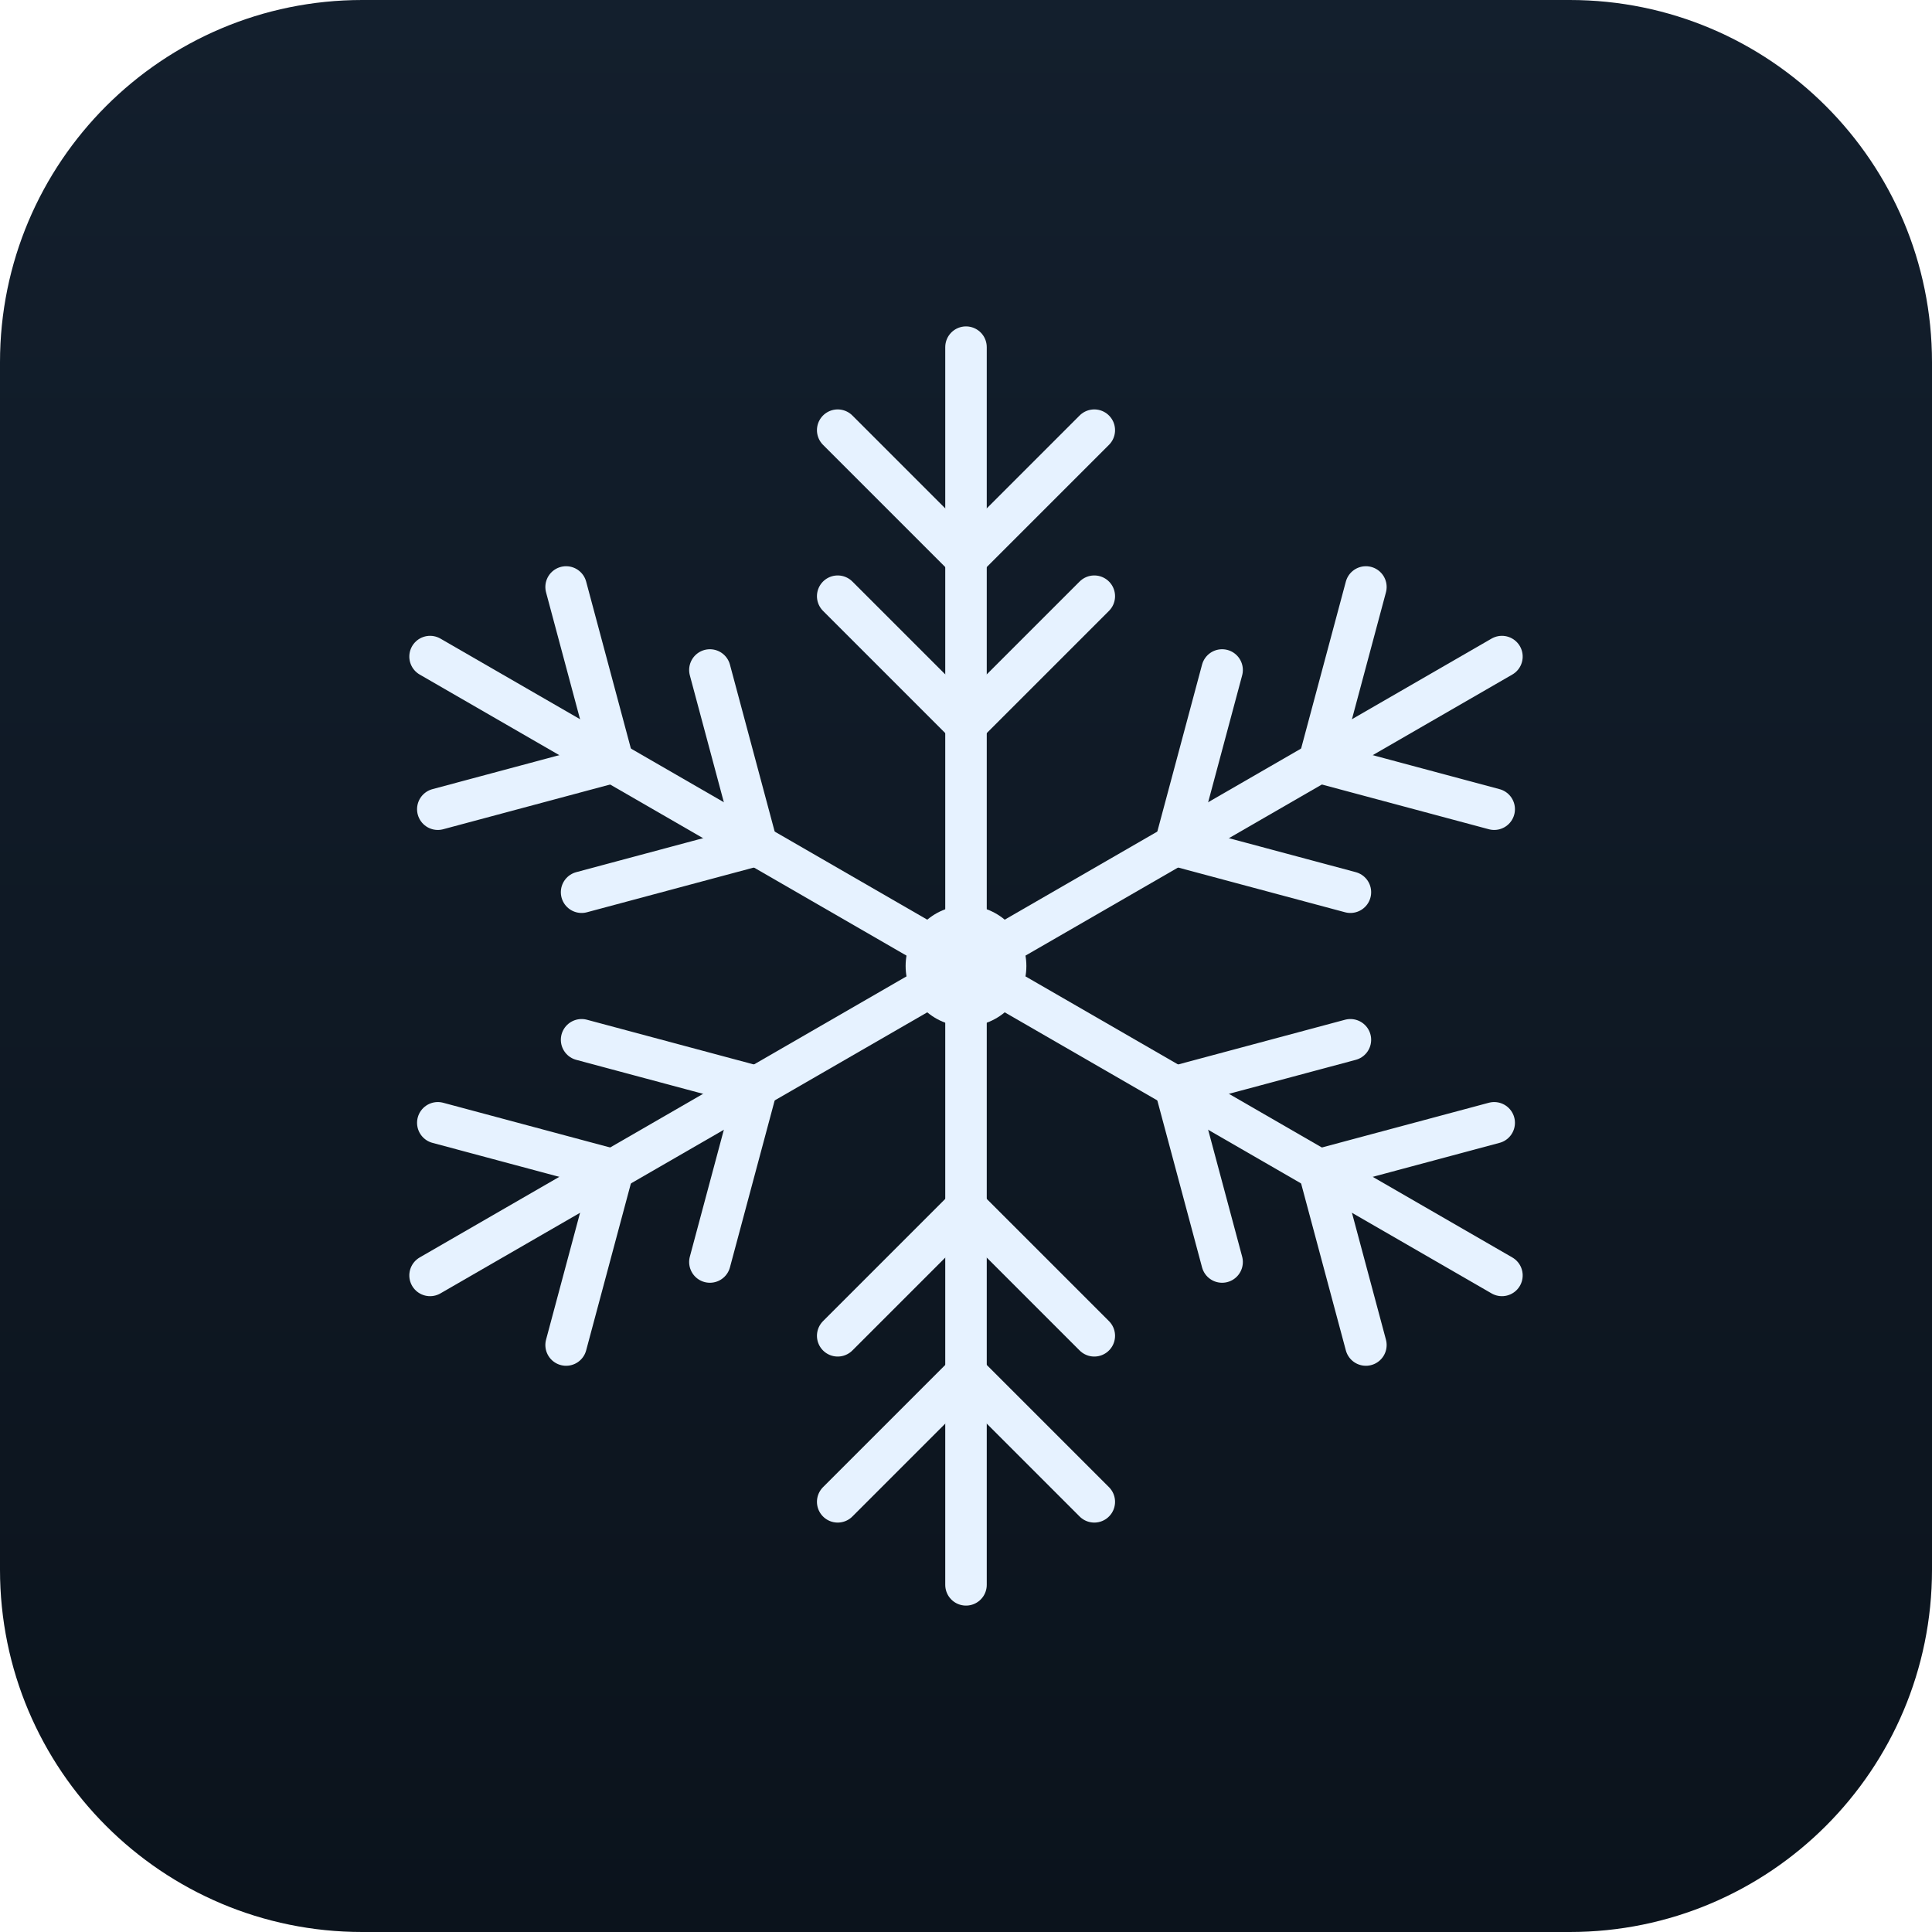
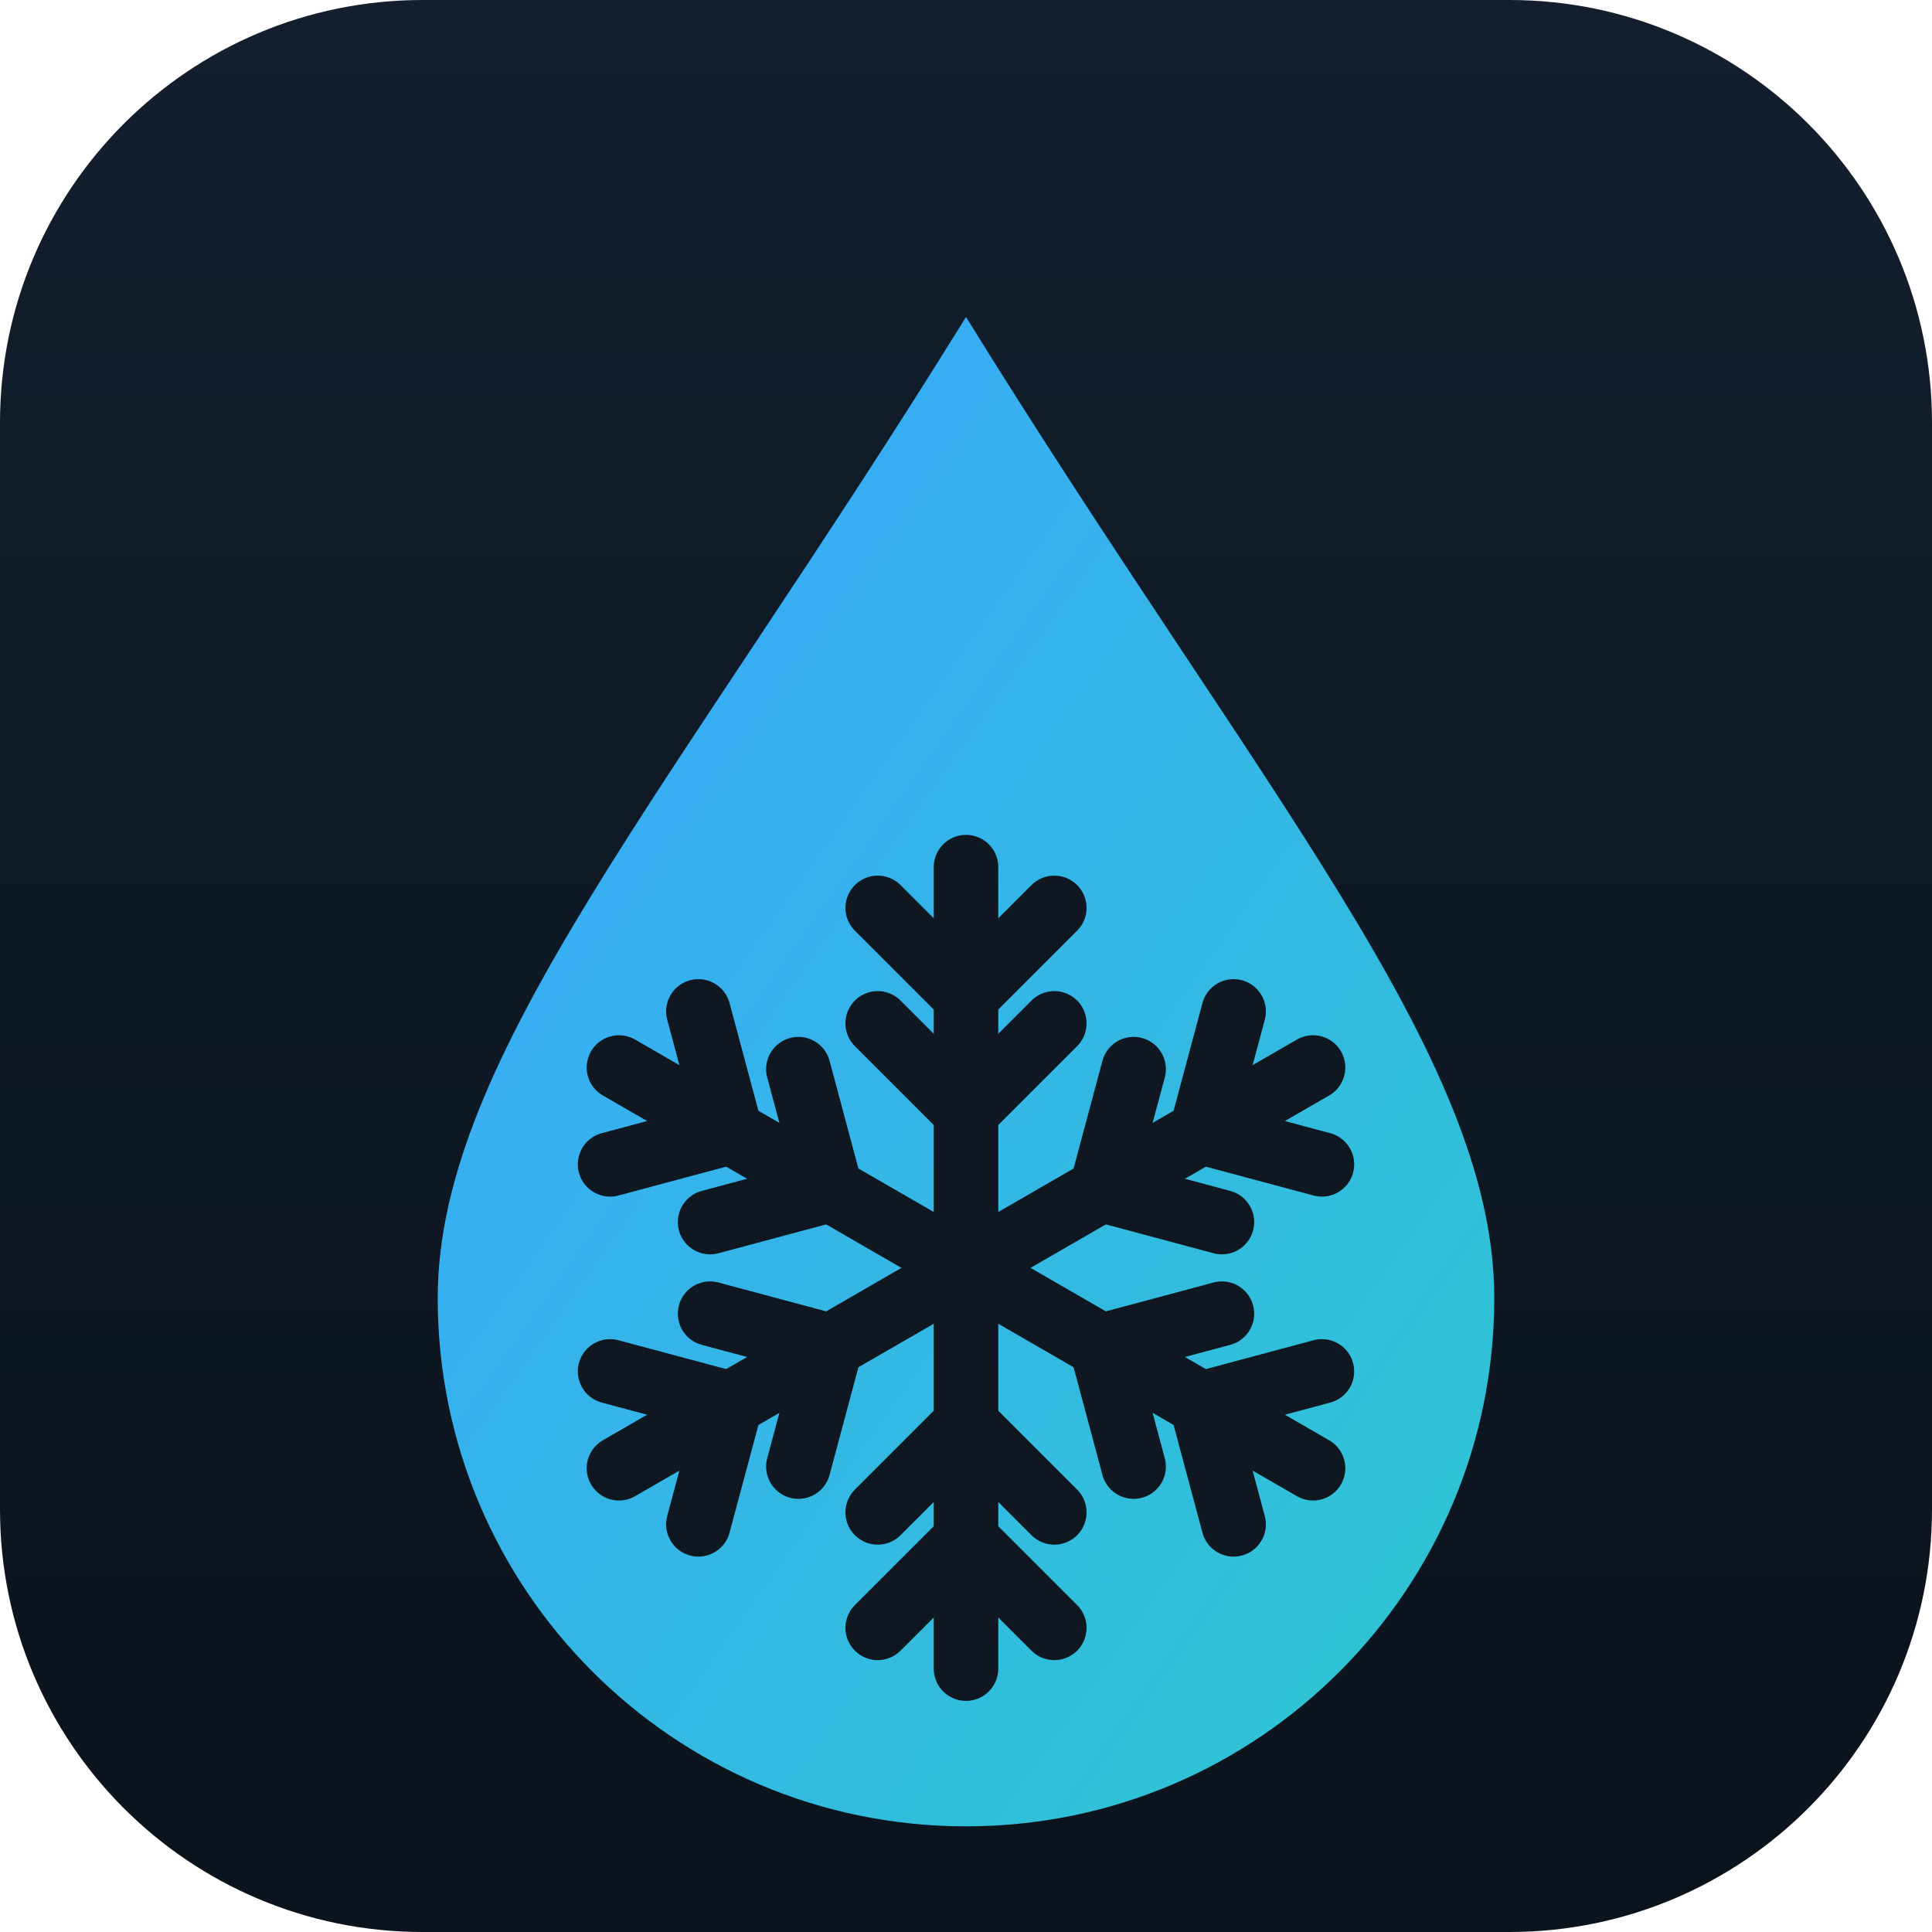
<svg xmlns="http://www.w3.org/2000/svg" viewBox="0 0 512 512">
  <defs>
    <linearGradient id="bg" x1="0" y1="0" x2="0" y2="1">
      <stop offset="0" stop-color="#131f2d" />
      <stop offset="1" stop-color="#0b131c" />
    </linearGradient>
+     <linearGradient id="drop" x1="0" y1="0" x2="1" y2="1">
+       <stop offset="0" stop-color="#3aa6ff" />
+       <stop offset="1" stop-color="#2ec6cf" />
+     </linearGradient>
  </defs>
-   <rect width="512" height="512" rx="96" fill="url(#bg)" />
-   <g stroke="#e6f2ff" stroke-width="11" stroke-linecap="round" fill="none">
+   <rect width="512" height="512" rx="112" fill="url(#bg)" />
+   <path d="M256 84 C334 210 396 280 396 344 a140 140 0 1 1 -280 0 C116 280 178 210 256 84 Z" fill="url(#drop)" />
+   <g stroke="#0f1720" stroke-width="19" stroke-linecap="round" fill="none" transform="translate(256 336) scale(0.9) translate(-256 -336)">
    <g id="arm">
-       <line x1="256" y1="256" x2="256" y2="92" />
-       <line x1="256" y1="148" x2="222" y2="114" />
-       <line x1="256" y1="148" x2="290" y2="114" />
-       <line x1="256" y1="192" x2="222" y2="158" />
-       <line x1="256" y1="192" x2="290" y2="158" />
+       <line x1="256" y1="336" x2="256" y2="218" />
+       <line x1="256" y1="256" x2="230" y2="230" />
+       <line x1="256" y1="256" x2="282" y2="230" />
+       <line x1="256" y1="290" x2="230" y2="264" />
+       <line x1="256" y1="290" x2="282" y2="264" />
    </g>
-     <use href="#arm" transform="rotate(60 256 256)" />
-     <use href="#arm" transform="rotate(120 256 256)" />
-     <use href="#arm" transform="rotate(180 256 256)" />
-     <use href="#arm" transform="rotate(240 256 256)" />
-     <use href="#arm" transform="rotate(300 256 256)" />
+     <use href="#arm" transform="rotate(60 256 336)" />
+     <use href="#arm" transform="rotate(120 256 336)" />
+     <use href="#arm" transform="rotate(180 256 336)" />
+     <use href="#arm" transform="rotate(240 256 336)" />
+     <use href="#arm" transform="rotate(300 256 336)" />
  </g>
-   <circle cx="256" cy="256" r="16" fill="#e6f2ff" />
+   <circle cx="256" cy="336" r="13" fill="#0f1720" />
</svg>
